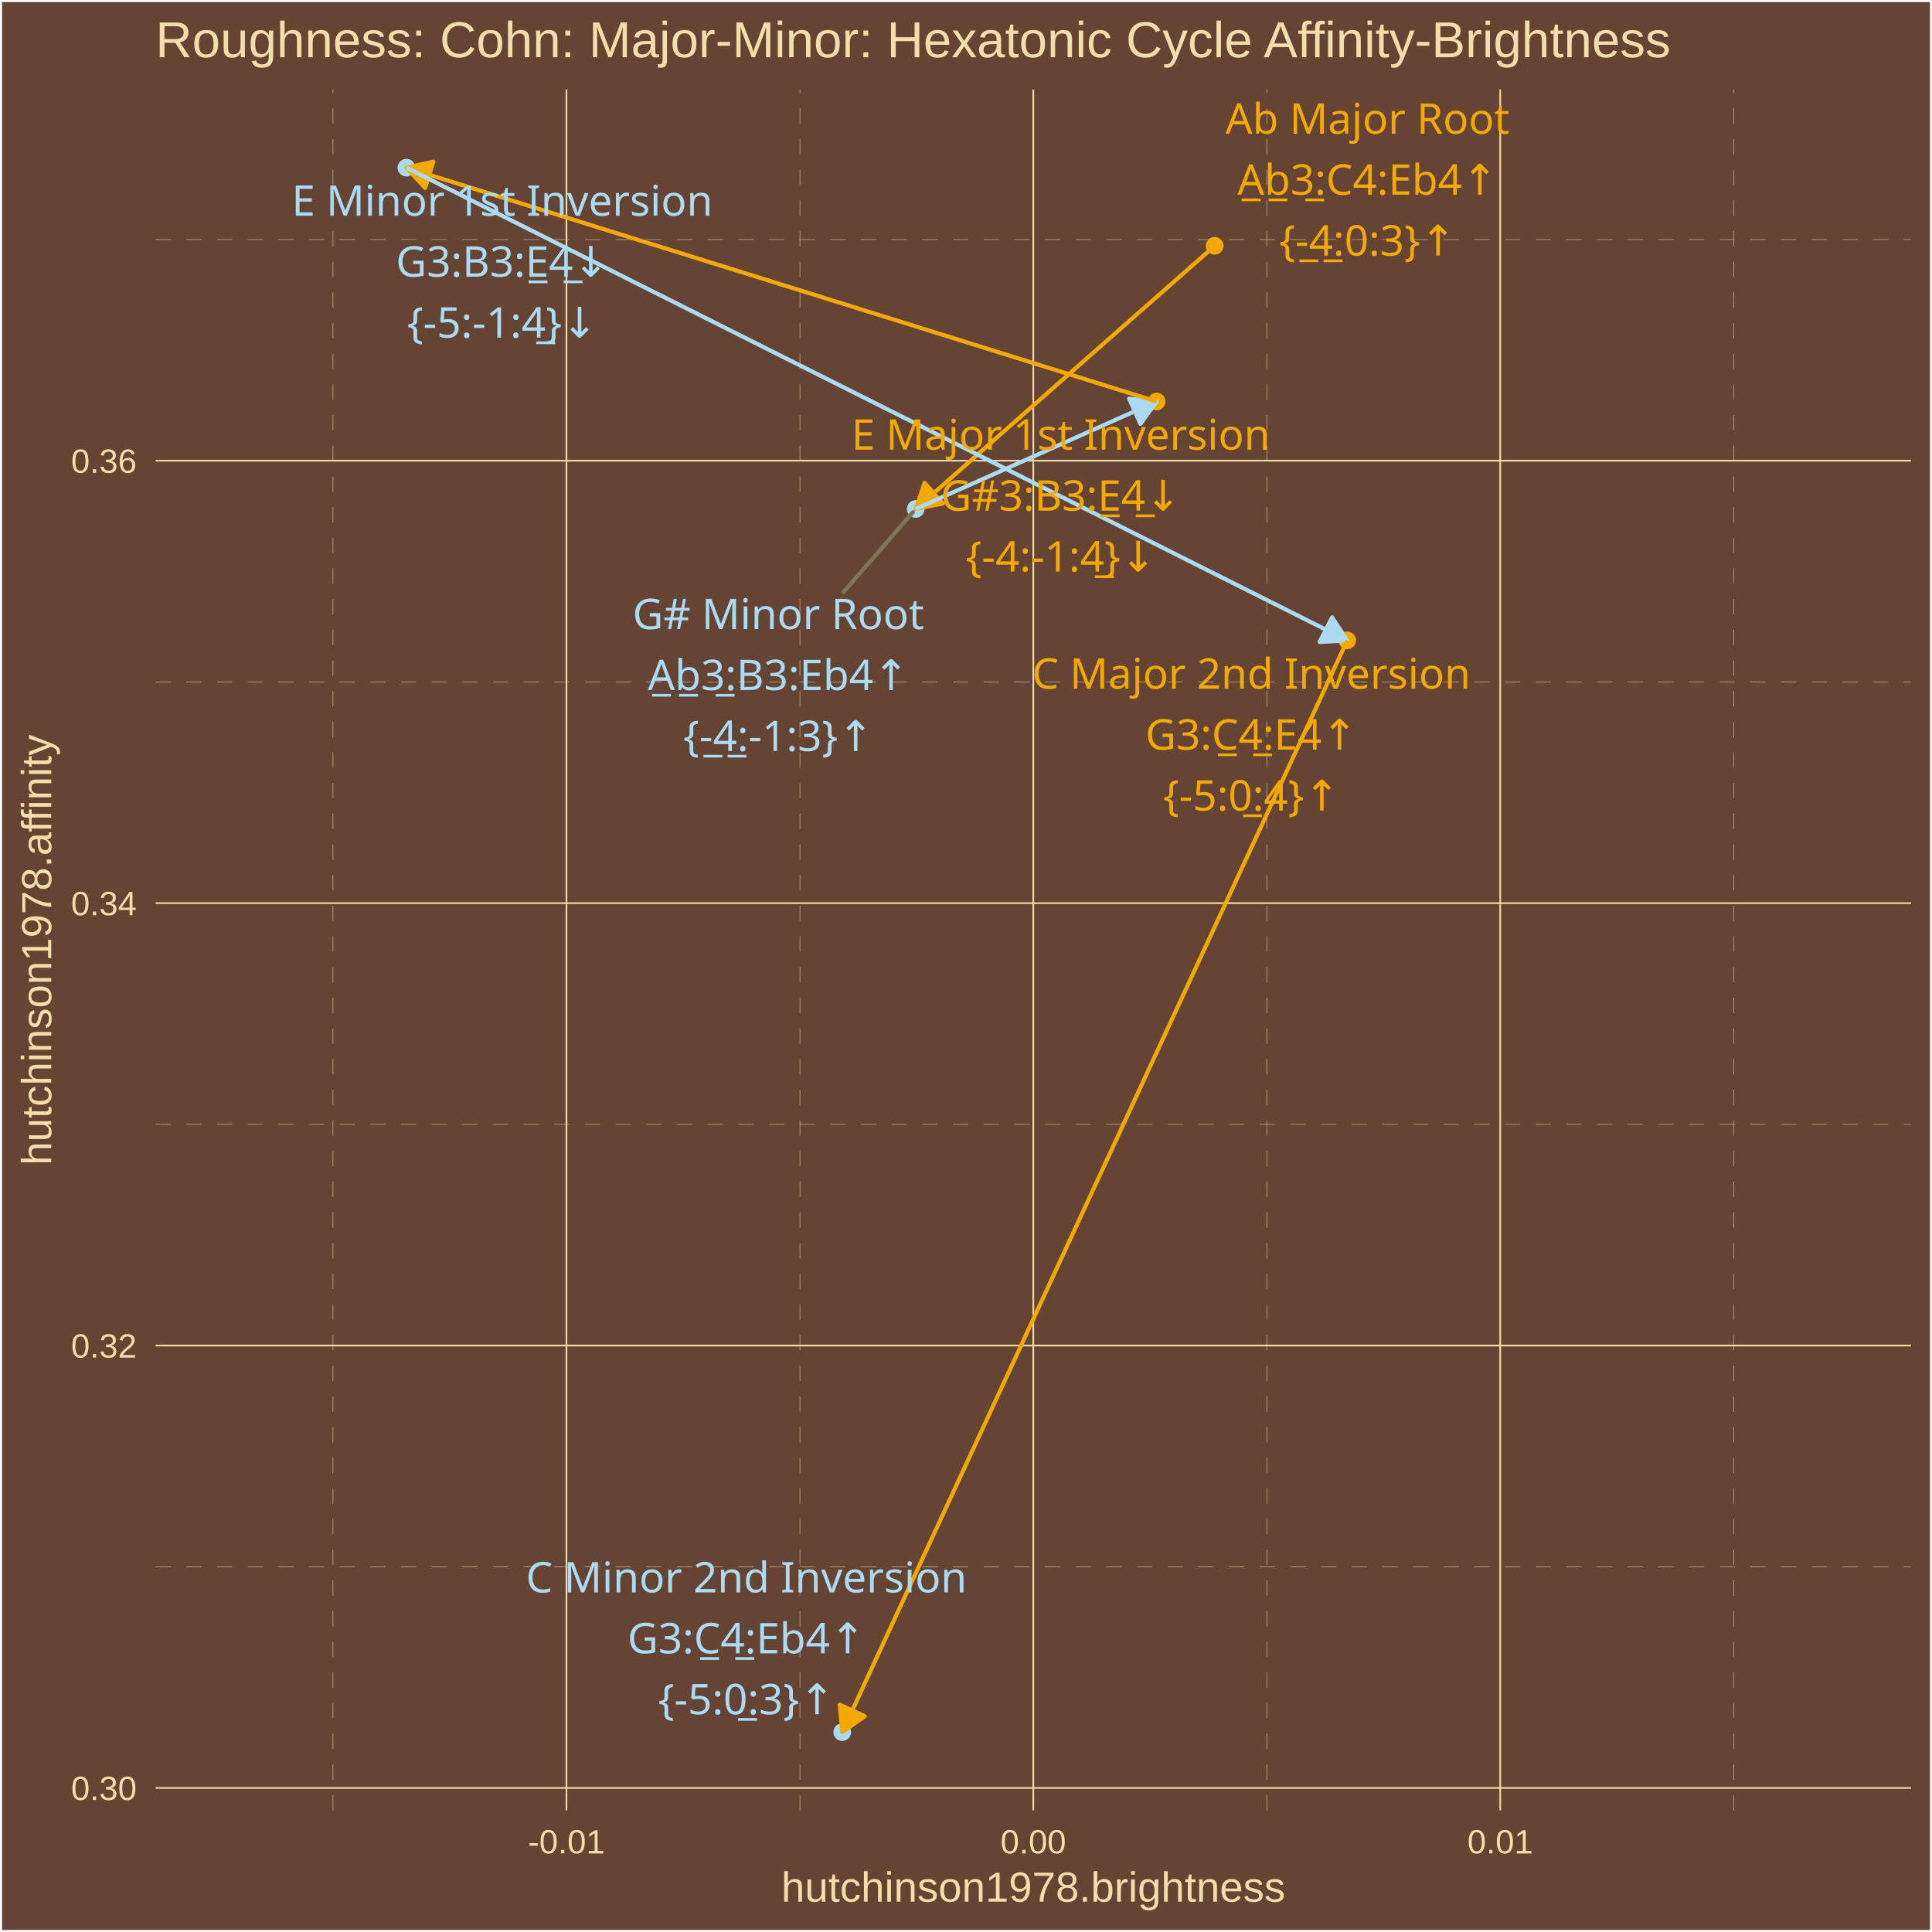
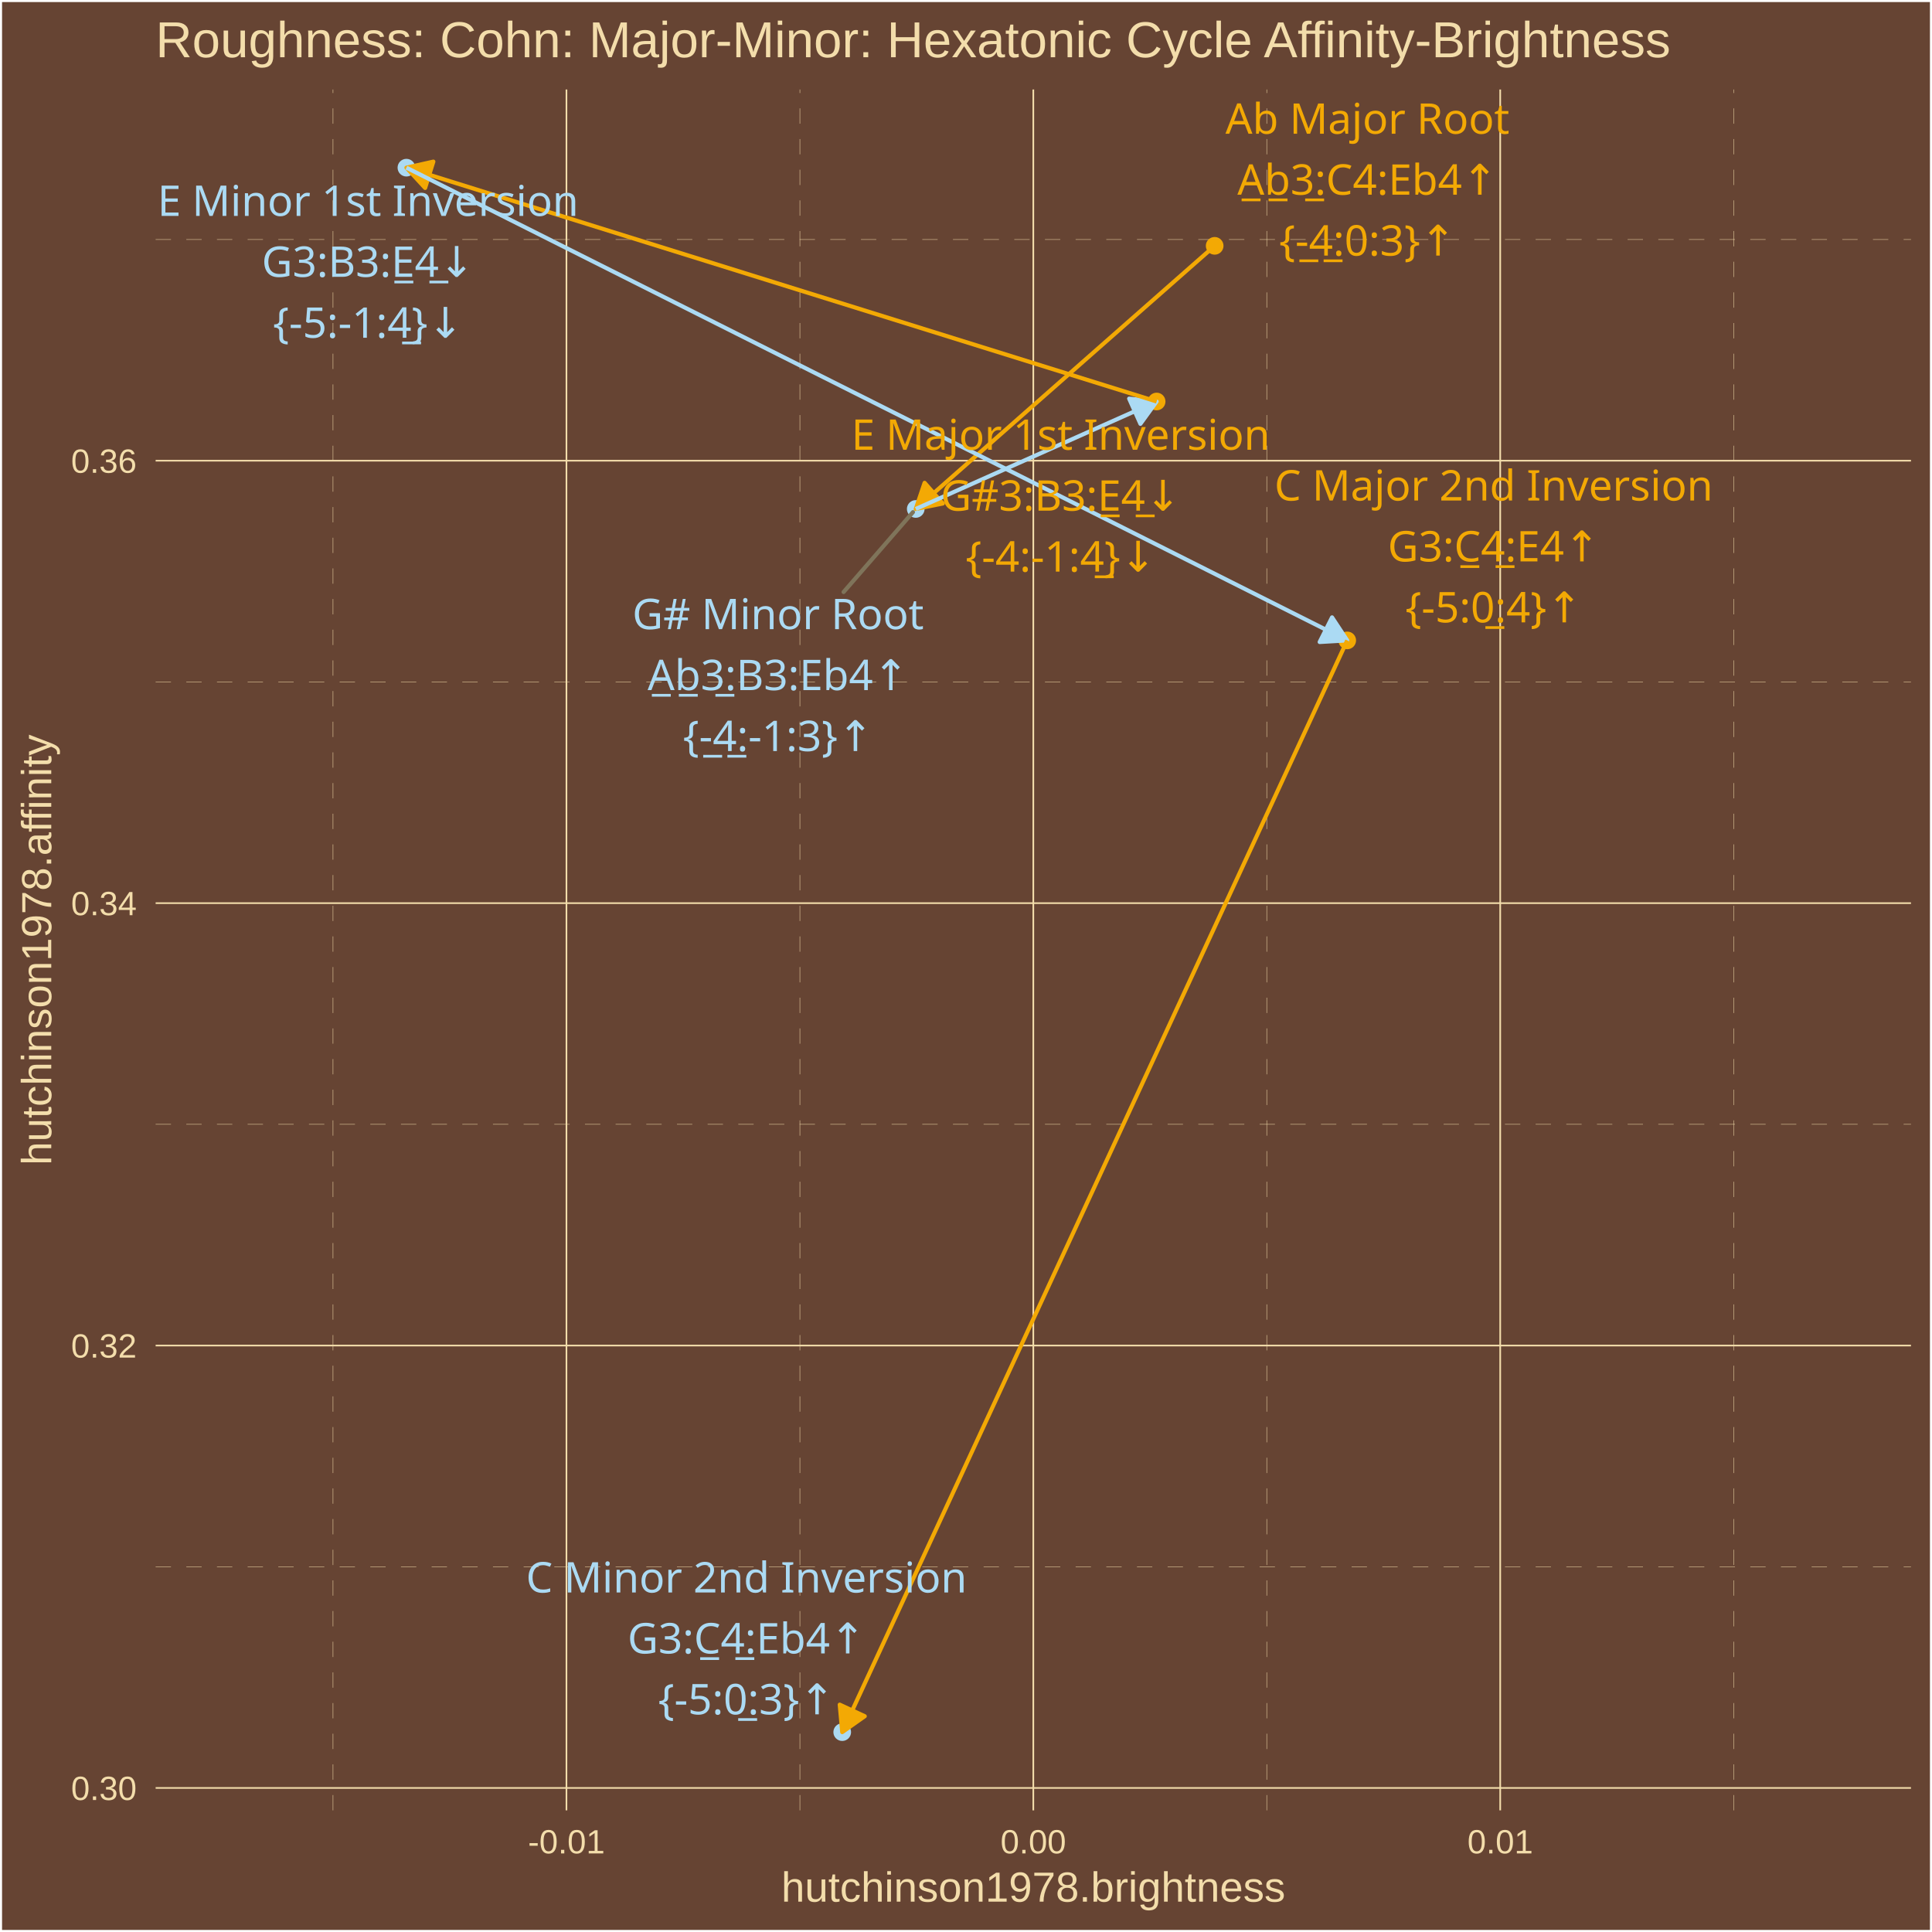
<svg xmlns="http://www.w3.org/2000/svg" class="svglite" width="504.00pt" height="504.00pt" viewBox="0 0 504.00 504.00">
  <defs>
    <style type="text/css">
    .svglite line, .svglite polyline, .svglite polygon, .svglite path, .svglite rect, .svglite circle {
      fill: none;
      stroke: #000000;
      stroke-linecap: round;
      stroke-linejoin: round;
      stroke-miterlimit: 10.00;
    }
    .svglite text {
      white-space: pre;
    }
  </style>
  </defs>
  <rect width="100%" height="100%" style="stroke: none; fill: #664433;" />
  <defs>
    <clipPath id="cpMC4wMHw1MDQuMDB8MC4wMHw1MDQuMDA=">
      <rect x="0.00" y="0.00" width="504.00" height="504.00" />
    </clipPath>
  </defs>
  <g clip-path="url(#cpMC4wMHw1MDQuMDB8MC4wMHw1MDQuMDA=)">
    <rect x="0.00" y="-0" width="504.00" height="504.00" style="stroke-width: 1.07; stroke: #FFFFFF; fill: #664433;" />
  </g>
  <defs>
    <clipPath id="cpNDAuNjB8NDk4LjUyfDIzLjM0fDQ3Mi4yNw==">
      <rect x="40.60" y="23.34" width="457.92" height="448.93" />
    </clipPath>
  </defs>
  <g clip-path="url(#cpNDAuNjB8NDk4LjUyfDIzLjM0fDQ3Mi4yNw==)">
    <rect x="40.60" y="23.34" width="457.92" height="448.93" style="stroke-width: 1.07; stroke: none; fill: #664433;" />
    <polyline points="40.60,408.72 498.52,408.72 " style="stroke-width: 0.11; stroke: #F3DDAB; stroke-dasharray: 4.00,4.00; stroke-linecap: butt;" />
    <polyline points="40.60,293.30 498.52,293.30 " style="stroke-width: 0.11; stroke: #F3DDAB; stroke-dasharray: 4.00,4.00; stroke-linecap: butt;" />
    <polyline points="40.60,177.89 498.52,177.89 " style="stroke-width: 0.11; stroke: #F3DDAB; stroke-dasharray: 4.00,4.00; stroke-linecap: butt;" />
    <polyline points="40.60,62.48 498.52,62.48 " style="stroke-width: 0.11; stroke: #F3DDAB; stroke-dasharray: 4.00,4.00; stroke-linecap: butt;" />
    <polyline points="86.87,472.27 86.87,23.34 " style="stroke-width: 0.11; stroke: #F3DDAB; stroke-dasharray: 4.00,4.00; stroke-linecap: butt;" />
    <polyline points="208.67,472.27 208.67,23.34 " style="stroke-width: 0.11; stroke: #F3DDAB; stroke-dasharray: 4.00,4.00; stroke-linecap: butt;" />
    <polyline points="330.46,472.27 330.46,23.34 " style="stroke-width: 0.11; stroke: #F3DDAB; stroke-dasharray: 4.00,4.00; stroke-linecap: butt;" />
    <polyline points="452.25,472.27 452.25,23.34 " style="stroke-width: 0.11; stroke: #F3DDAB; stroke-dasharray: 4.00,4.00; stroke-linecap: butt;" />
    <polyline points="40.60,466.42 498.52,466.42 " style="stroke-width: 0.43; stroke: #F3DDAB; stroke-linecap: butt;" />
    <polyline points="40.60,351.01 498.52,351.01 " style="stroke-width: 0.43; stroke: #F3DDAB; stroke-linecap: butt;" />
    <polyline points="40.60,235.60 498.52,235.60 " style="stroke-width: 0.43; stroke: #F3DDAB; stroke-linecap: butt;" />
    <polyline points="40.60,120.18 498.52,120.18 " style="stroke-width: 0.43; stroke: #F3DDAB; stroke-linecap: butt;" />
    <polyline points="147.77,472.27 147.77,23.34 " style="stroke-width: 0.43; stroke: #F3DDAB; stroke-linecap: butt;" />
    <polyline points="269.56,472.27 269.56,23.34 " style="stroke-width: 0.43; stroke: #F3DDAB; stroke-linecap: butt;" />
    <polyline points="391.36,472.27 391.36,23.34 " style="stroke-width: 0.43; stroke: #F3DDAB; stroke-linecap: butt;" />
    <circle cx="316.87" cy="64.13" r="1.95" style="stroke-width: 0.71; stroke: #F3A904; fill: #F3A904;" />
    <circle cx="238.89" cy="132.77" r="1.95" style="stroke-width: 0.71; stroke: #ABDAF3; fill: #ABDAF3;" />
    <circle cx="301.73" cy="104.74" r="1.95" style="stroke-width: 0.71; stroke: #F3A904; fill: #F3A904;" />
    <circle cx="106.02" cy="43.74" r="1.95" style="stroke-width: 0.71; stroke: #ABDAF3; fill: #ABDAF3;" />
    <circle cx="351.45" cy="167.06" r="1.95" style="stroke-width: 0.71; stroke: #F3A904; fill: #F3A904;" />
    <circle cx="219.71" cy="451.86" r="1.95" style="stroke-width: 0.71; stroke: #ABDAF3; fill: #ABDAF3;" />
    <line x1="316.87" y1="64.13" x2="238.89" y2="132.77" style="stroke-width: 1.07; stroke: #F3A904; stroke-linecap: butt;" />
    <polygon points="241.20,125.95 238.89,132.77 245.95,131.35 " style="stroke-width: 1.07; stroke: #F3A904; stroke-linecap: butt; fill: #F3A904;" />
    <line x1="238.89" y1="132.77" x2="301.73" y2="104.74" style="stroke-width: 1.07; stroke: #ABDAF3; stroke-linecap: butt;" />
    <polygon points="297.50,110.57 301.73,104.74 294.56,103.99 " style="stroke-width: 1.07; stroke: #ABDAF3; stroke-linecap: butt; fill: #ABDAF3;" />
    <line x1="301.73" y1="104.74" x2="106.02" y2="43.74" style="stroke-width: 1.07; stroke: #F3A904; stroke-linecap: butt;" />
    <polygon points="113.05,42.16 106.02,43.74 110.90,49.03 " style="stroke-width: 1.07; stroke: #F3A904; stroke-linecap: butt; fill: #F3A904;" />
    <line x1="106.02" y1="43.74" x2="351.45" y2="167.06" style="stroke-width: 1.07; stroke: #ABDAF3; stroke-linecap: butt;" />
    <polygon points="344.26,167.48 351.45,167.06 347.49,161.05 " style="stroke-width: 1.07; stroke: #ABDAF3; stroke-linecap: butt; fill: #ABDAF3;" />
    <line x1="351.45" y1="167.06" x2="219.71" y2="451.86" style="stroke-width: 1.07; stroke: #F3A904; stroke-linecap: butt;" />
    <polygon points="219.06,444.69 219.71,451.86 225.59,447.71 " style="stroke-width: 1.07; stroke: #F3A904; stroke-linecap: butt; fill: #F3A904;" />
-     <line x1="220.09" y1="154.42" x2="238.16" y2="133.61" style="stroke-width: 1.07; stroke: #7F745A;" />
+     <line x1="220.07" y1="154.44" x2="238.16" y2="133.61" style="stroke-width: 1.07; stroke: #7F745A;" />
    <text x="356.72" y="34.89" text-anchor="middle" style="font-size: 11.04px;fill: #F3A904; font-family: &quot;Arial Unicode MS&quot;;" textLength="70.50px" lengthAdjust="spacingAndGlyphs">Ab Major Root</text>
    <text x="356.72" y="50.79" text-anchor="middle" style="font-size: 11.04px;fill: #F3A904; font-family: &quot;Arial Unicode MS&quot;;" textLength="67.35px" lengthAdjust="spacingAndGlyphs">A̲b̲3̲:C4:Eb4↑</text>
    <text x="356.72" y="66.68" text-anchor="middle" style="font-size: 11.04px;fill: #F3A904; font-family: &quot;Arial Unicode MS&quot;;" textLength="43.44px" lengthAdjust="spacingAndGlyphs">{-̲4̲:0:3}↑</text>
-     <text x="203.03" y="164.12" text-anchor="middle" style="font-size: 11.04px;fill: #ABDAF3; font-family: &quot;Arial Unicode MS&quot;;" textLength="71.73px" lengthAdjust="spacingAndGlyphs">G# Minor Root</text>
-     <text x="203.03" y="180.02" text-anchor="middle" style="font-size: 11.04px;fill: #ABDAF3; font-family: &quot;Arial Unicode MS&quot;;" textLength="66.74px" lengthAdjust="spacingAndGlyphs">A̲b̲3̲:B3:Eb4↑</text>
-     <text x="203.03" y="195.91" text-anchor="middle" style="font-size: 11.04px;fill: #ABDAF3; font-family: &quot;Arial Unicode MS&quot;;" textLength="47.12px" lengthAdjust="spacingAndGlyphs">{-̲4̲:-1:3}↑</text>
-     <text x="276.72" y="117.31" text-anchor="middle" style="font-size: 11.04px;fill: #F3A904; font-family: &quot;Arial Unicode MS&quot;;" textLength="103.61px" lengthAdjust="spacingAndGlyphs">E Major 1st Inversion</text>
-     <text x="276.72" y="133.21" text-anchor="middle" style="font-size: 11.04px;fill: #F3A904; font-family: &quot;Arial Unicode MS&quot;;" textLength="61.83px" lengthAdjust="spacingAndGlyphs">G#3:B3:E̲4̲↓</text>
-     <text x="276.72" y="149.10" text-anchor="middle" style="font-size: 11.04px;fill: #F3A904; font-family: &quot;Arial Unicode MS&quot;;" textLength="47.12px" lengthAdjust="spacingAndGlyphs">{-4:-1:4̲}↓</text>
-     <text x="131.01" y="56.28" text-anchor="middle" style="font-size: 11.04px;fill: #ABDAF3; font-family: &quot;Arial Unicode MS&quot;;" textLength="103.61px" lengthAdjust="spacingAndGlyphs">E Minor 1st Inversion</text>
-     <text x="131.01" y="72.18" text-anchor="middle" style="font-size: 11.04px;fill: #ABDAF3; font-family: &quot;Arial Unicode MS&quot;;" textLength="55.70px" lengthAdjust="spacingAndGlyphs">G3:B3:E̲4̲↓</text>
-     <text x="131.01" y="88.07" text-anchor="middle" style="font-size: 11.04px;fill: #ABDAF3; font-family: &quot;Arial Unicode MS&quot;;" textLength="47.12px" lengthAdjust="spacingAndGlyphs">{-5:-1:4̲}↓</text>
-     <text x="326.42" y="179.66" text-anchor="middle" style="font-size: 11.04px;fill: #F3A904; font-family: &quot;Arial Unicode MS&quot;;" textLength="107.90px" lengthAdjust="spacingAndGlyphs">C Major 2nd Inversion</text>
-     <text x="326.42" y="195.56" text-anchor="middle" style="font-size: 11.04px;fill: #F3A904; font-family: &quot;Arial Unicode MS&quot;;" textLength="56.30px" lengthAdjust="spacingAndGlyphs">G3:C̲4̲:E4↑</text>
-     <text x="326.42" y="211.45" text-anchor="middle" style="font-size: 11.04px;fill: #F3A904; font-family: &quot;Arial Unicode MS&quot;;" textLength="43.44px" lengthAdjust="spacingAndGlyphs">{-5:0̲:4}↑</text>
-     <text x="194.71" y="415.41" text-anchor="middle" style="font-size: 11.04px;fill: #ABDAF3; font-family: &quot;Arial Unicode MS&quot;;" textLength="107.90px" lengthAdjust="spacingAndGlyphs">C Minor 2nd Inversion</text>
-     <text x="194.71" y="431.30" text-anchor="middle" style="font-size: 11.04px;fill: #ABDAF3; font-family: &quot;Arial Unicode MS&quot;;" textLength="62.44px" lengthAdjust="spacingAndGlyphs">G3:C̲4̲:Eb4↑</text>
-     <text x="194.71" y="447.20" text-anchor="middle" style="font-size: 11.04px;fill: #ABDAF3; font-family: &quot;Arial Unicode MS&quot;;" textLength="43.44px" lengthAdjust="spacingAndGlyphs">{-5:0̲:3}↑</text>
+     <text x="202.97" y="164.13" text-anchor="middle" style="font-size: 11.04px;fill: #ABDAF3; font-family: &quot;Arial Unicode MS&quot;;" textLength="71.73px" lengthAdjust="spacingAndGlyphs">G# Minor Root</text>
+     <text x="202.97" y="180.03" text-anchor="middle" style="font-size: 11.04px;fill: #ABDAF3; font-family: &quot;Arial Unicode MS&quot;;" textLength="66.74px" lengthAdjust="spacingAndGlyphs">A̲b̲3̲:B3:Eb4↑</text>
+     <text x="202.97" y="195.93" text-anchor="middle" style="font-size: 11.04px;fill: #ABDAF3; font-family: &quot;Arial Unicode MS&quot;;" textLength="47.12px" lengthAdjust="spacingAndGlyphs">{-̲4̲:-1:3}↑</text>
+     <text x="276.70" y="117.33" text-anchor="middle" style="font-size: 11.04px;fill: #F3A904; font-family: &quot;Arial Unicode MS&quot;;" textLength="103.61px" lengthAdjust="spacingAndGlyphs">E Major 1st Inversion</text>
+     <text x="276.70" y="133.22" text-anchor="middle" style="font-size: 11.04px;fill: #F3A904; font-family: &quot;Arial Unicode MS&quot;;" textLength="61.83px" lengthAdjust="spacingAndGlyphs">G#3:B3:E̲4̲↓</text>
+     <text x="276.70" y="149.12" text-anchor="middle" style="font-size: 11.04px;fill: #F3A904; font-family: &quot;Arial Unicode MS&quot;;" textLength="47.12px" lengthAdjust="spacingAndGlyphs">{-4:-1:4̲}↓</text>
+     <text x="96.01" y="56.32" text-anchor="middle" style="font-size: 11.04px;fill: #ABDAF3; font-family: &quot;Arial Unicode MS&quot;;" textLength="103.61px" lengthAdjust="spacingAndGlyphs">E Minor 1st Inversion</text>
+     <text x="96.01" y="72.22" text-anchor="middle" style="font-size: 11.04px;fill: #ABDAF3; font-family: &quot;Arial Unicode MS&quot;;" textLength="55.70px" lengthAdjust="spacingAndGlyphs">G3:B3:E̲4̲↓</text>
+     <text x="96.01" y="88.11" text-anchor="middle" style="font-size: 11.04px;fill: #ABDAF3; font-family: &quot;Arial Unicode MS&quot;;" textLength="47.12px" lengthAdjust="spacingAndGlyphs">{-5:-1:4̲}↓</text>
+     <text x="389.65" y="130.57" text-anchor="middle" style="font-size: 11.04px;fill: #F3A904; font-family: &quot;Arial Unicode MS&quot;;" textLength="107.90px" lengthAdjust="spacingAndGlyphs">C Major 2nd Inversion</text>
+     <text x="389.65" y="146.46" text-anchor="middle" style="font-size: 11.04px;fill: #F3A904; font-family: &quot;Arial Unicode MS&quot;;" textLength="56.30px" lengthAdjust="spacingAndGlyphs">G3:C̲4̲:E4↑</text>
+     <text x="389.65" y="162.36" text-anchor="middle" style="font-size: 11.04px;fill: #F3A904; font-family: &quot;Arial Unicode MS&quot;;" textLength="43.44px" lengthAdjust="spacingAndGlyphs">{-5:0̲:4}↑</text>
+     <text x="194.73" y="415.43" text-anchor="middle" style="font-size: 11.04px;fill: #ABDAF3; font-family: &quot;Arial Unicode MS&quot;;" textLength="107.90px" lengthAdjust="spacingAndGlyphs">C Minor 2nd Inversion</text>
+     <text x="194.73" y="431.33" text-anchor="middle" style="font-size: 11.04px;fill: #ABDAF3; font-family: &quot;Arial Unicode MS&quot;;" textLength="62.44px" lengthAdjust="spacingAndGlyphs">G3:C̲4̲:Eb4↑</text>
+     <text x="194.73" y="447.22" text-anchor="middle" style="font-size: 11.04px;fill: #ABDAF3; font-family: &quot;Arial Unicode MS&quot;;" textLength="43.44px" lengthAdjust="spacingAndGlyphs">{-5:0̲:3}↑</text>
  </g>
  <g clip-path="url(#cpMC4wMHw1MDQuMDB8MC4wMHw1MDQuMDA=)">
    <text x="35.67" y="469.57" text-anchor="end" style="font-size: 8.80px;fill: #F3DDAB; font-family: &quot;Arial&quot;;" textLength="17.13px" lengthAdjust="spacingAndGlyphs">0.30</text>
    <text x="35.67" y="354.16" text-anchor="end" style="font-size: 8.80px;fill: #F3DDAB; font-family: &quot;Arial&quot;;" textLength="17.13px" lengthAdjust="spacingAndGlyphs">0.32</text>
    <text x="35.67" y="238.75" text-anchor="end" style="font-size: 8.80px;fill: #F3DDAB; font-family: &quot;Arial&quot;;" textLength="17.13px" lengthAdjust="spacingAndGlyphs">0.34</text>
    <text x="35.67" y="123.34" text-anchor="end" style="font-size: 8.80px;fill: #F3DDAB; font-family: &quot;Arial&quot;;" textLength="17.13px" lengthAdjust="spacingAndGlyphs">0.36</text>
    <text x="147.77" y="483.50" text-anchor="middle" style="font-size: 8.80px;fill: #F3DDAB; font-family: &quot;Arial&quot;;" textLength="20.06px" lengthAdjust="spacingAndGlyphs">-0.01</text>
    <text x="269.56" y="483.50" text-anchor="middle" style="font-size: 8.80px;fill: #F3DDAB; font-family: &quot;Arial&quot;;" textLength="17.13px" lengthAdjust="spacingAndGlyphs">0.00</text>
    <text x="391.36" y="483.50" text-anchor="middle" style="font-size: 8.80px;fill: #F3DDAB; font-family: &quot;Arial&quot;;" textLength="17.13px" lengthAdjust="spacingAndGlyphs">0.01</text>
    <text x="269.56" y="496.09" text-anchor="middle" style="font-size: 11.00px;fill: #F3DDAB; font-family: &quot;Arial&quot;;" textLength="131.51px" lengthAdjust="spacingAndGlyphs">hutchinson1978.brightness</text>
    <text transform="translate(13.37,247.80) rotate(-90)" text-anchor="middle" style="font-size: 11.00px;fill: #F3DDAB; font-family: &quot;Arial&quot;;" textLength="112.53px" lengthAdjust="spacingAndGlyphs">hutchinson1978.affinity</text>
    <text x="40.60" y="14.94" style="font-size: 13.20px;fill: #F3DDAB; font-family: &quot;Arial&quot;;" textLength="395.89px" lengthAdjust="spacingAndGlyphs">Roughness: Cohn: Major-Minor: Hexatonic Cycle Affinity-Brightness</text>
  </g>
</svg>
